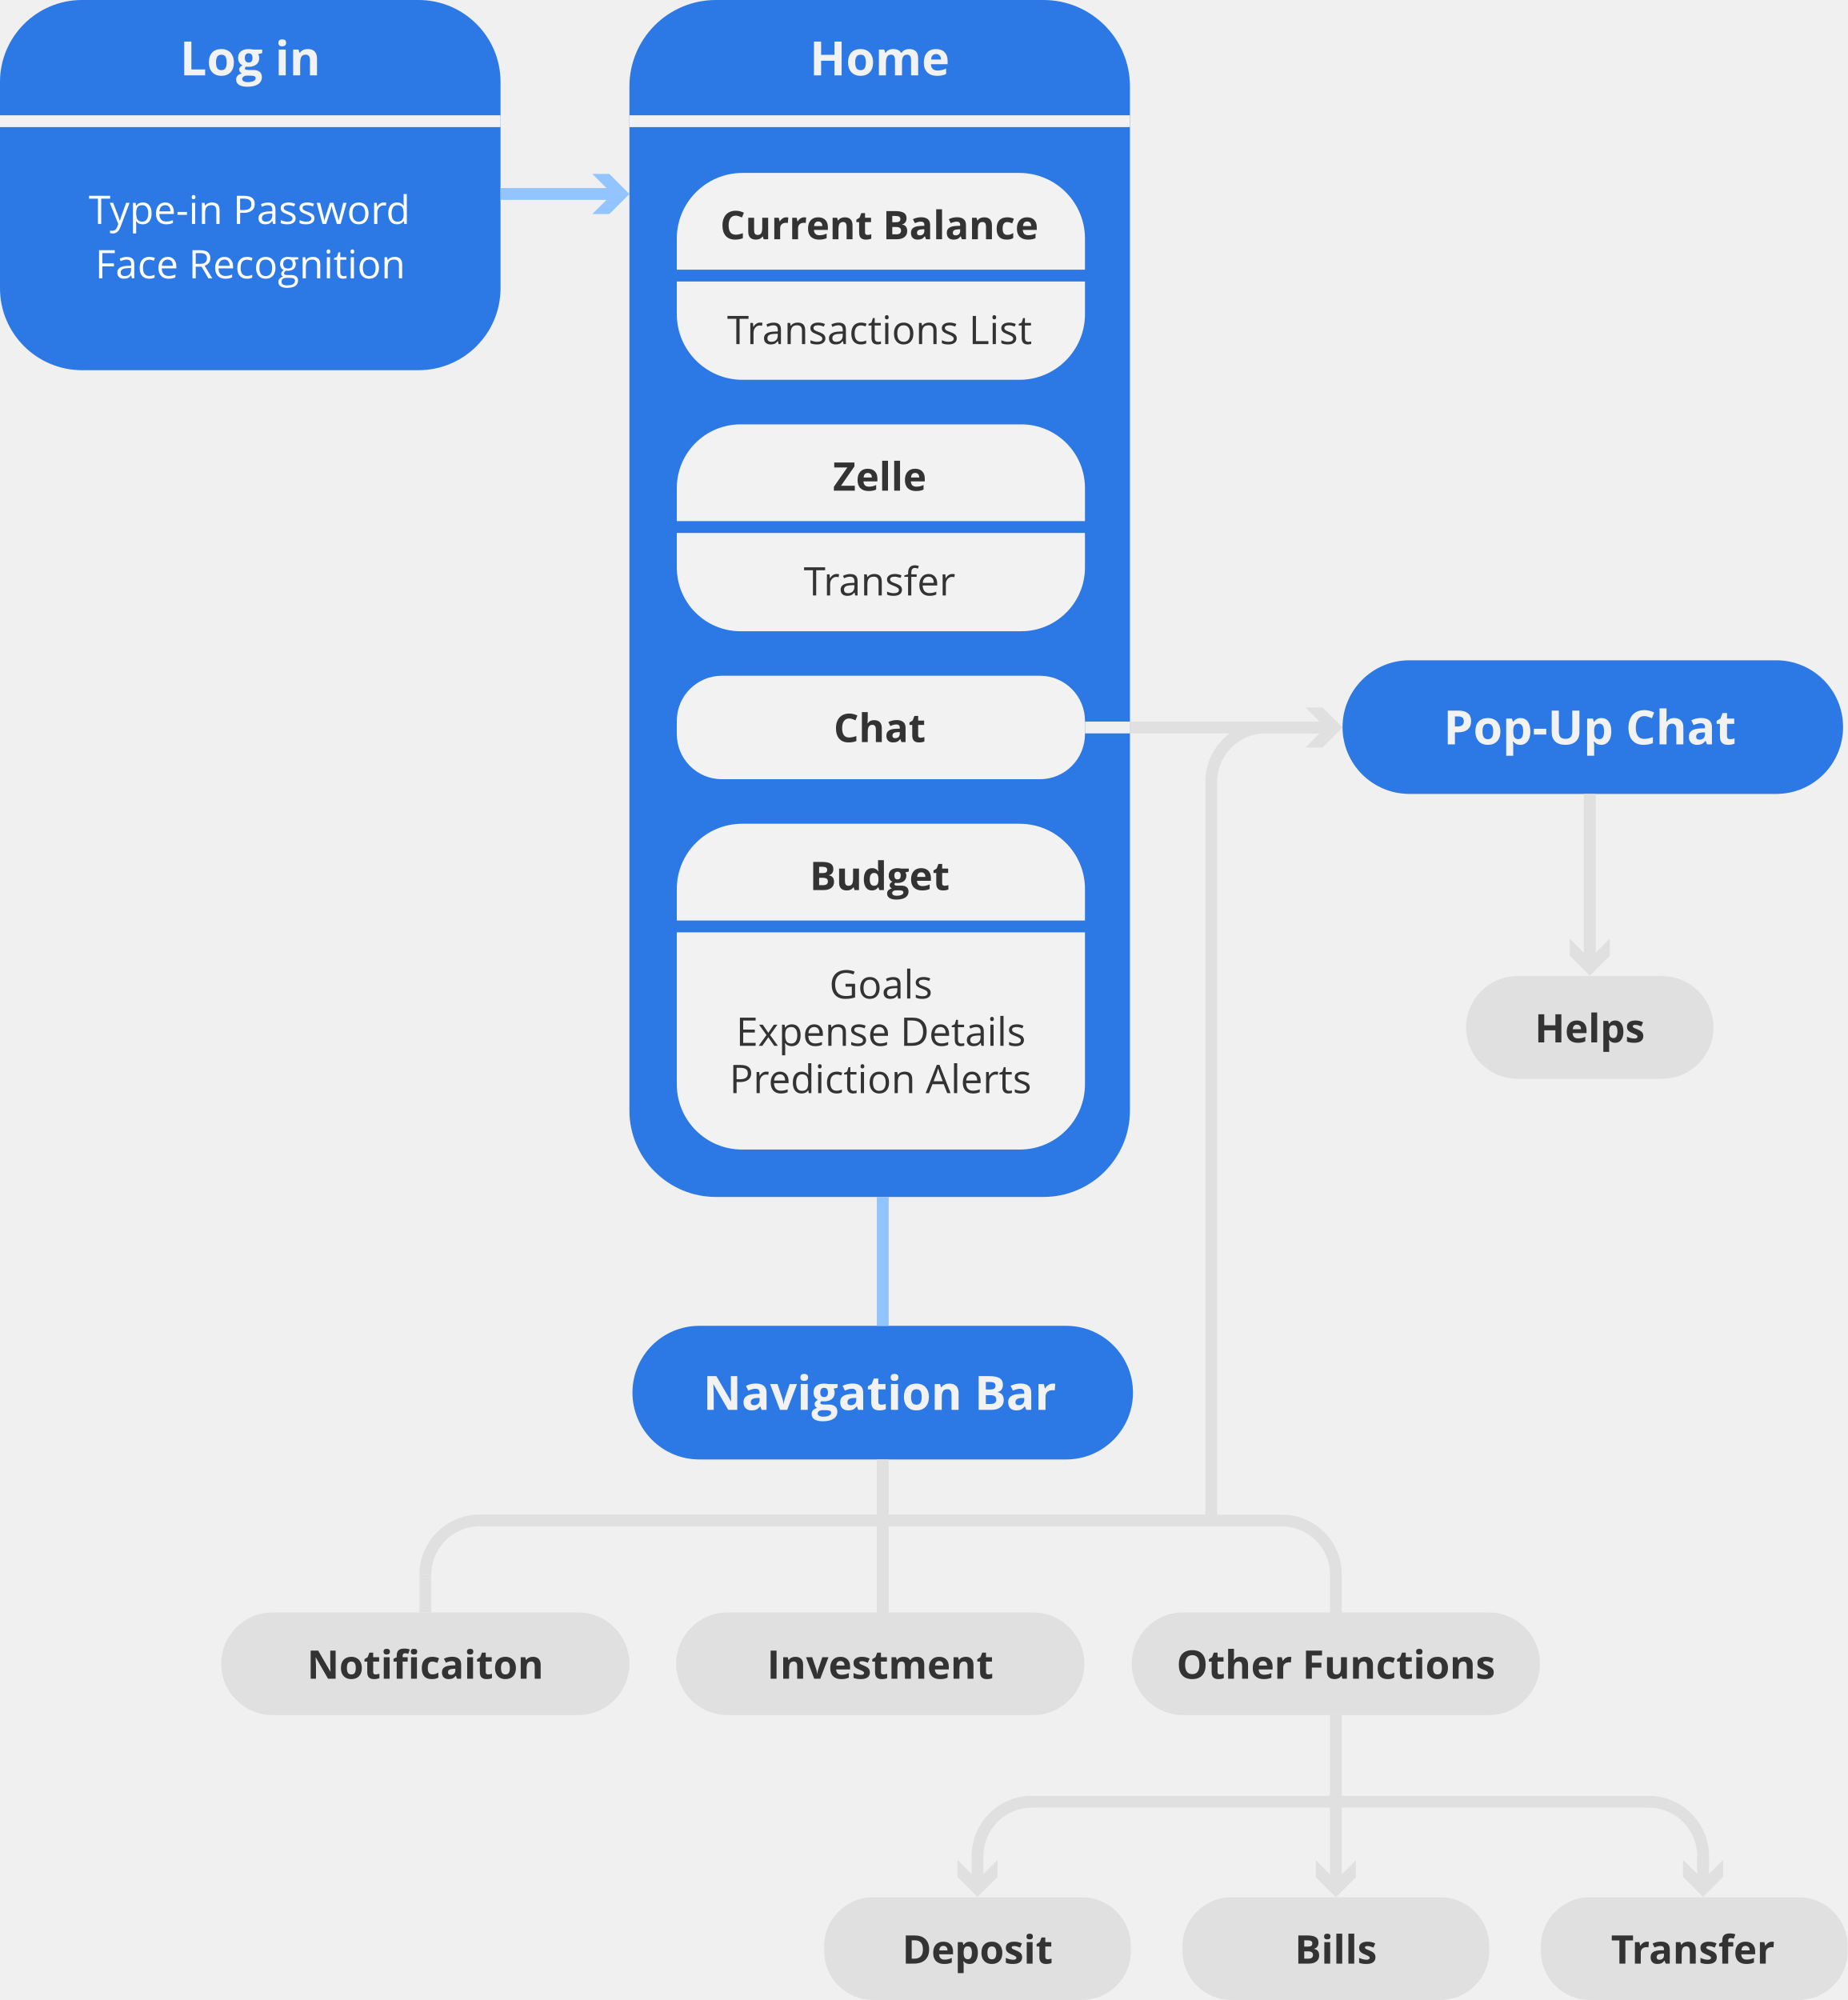
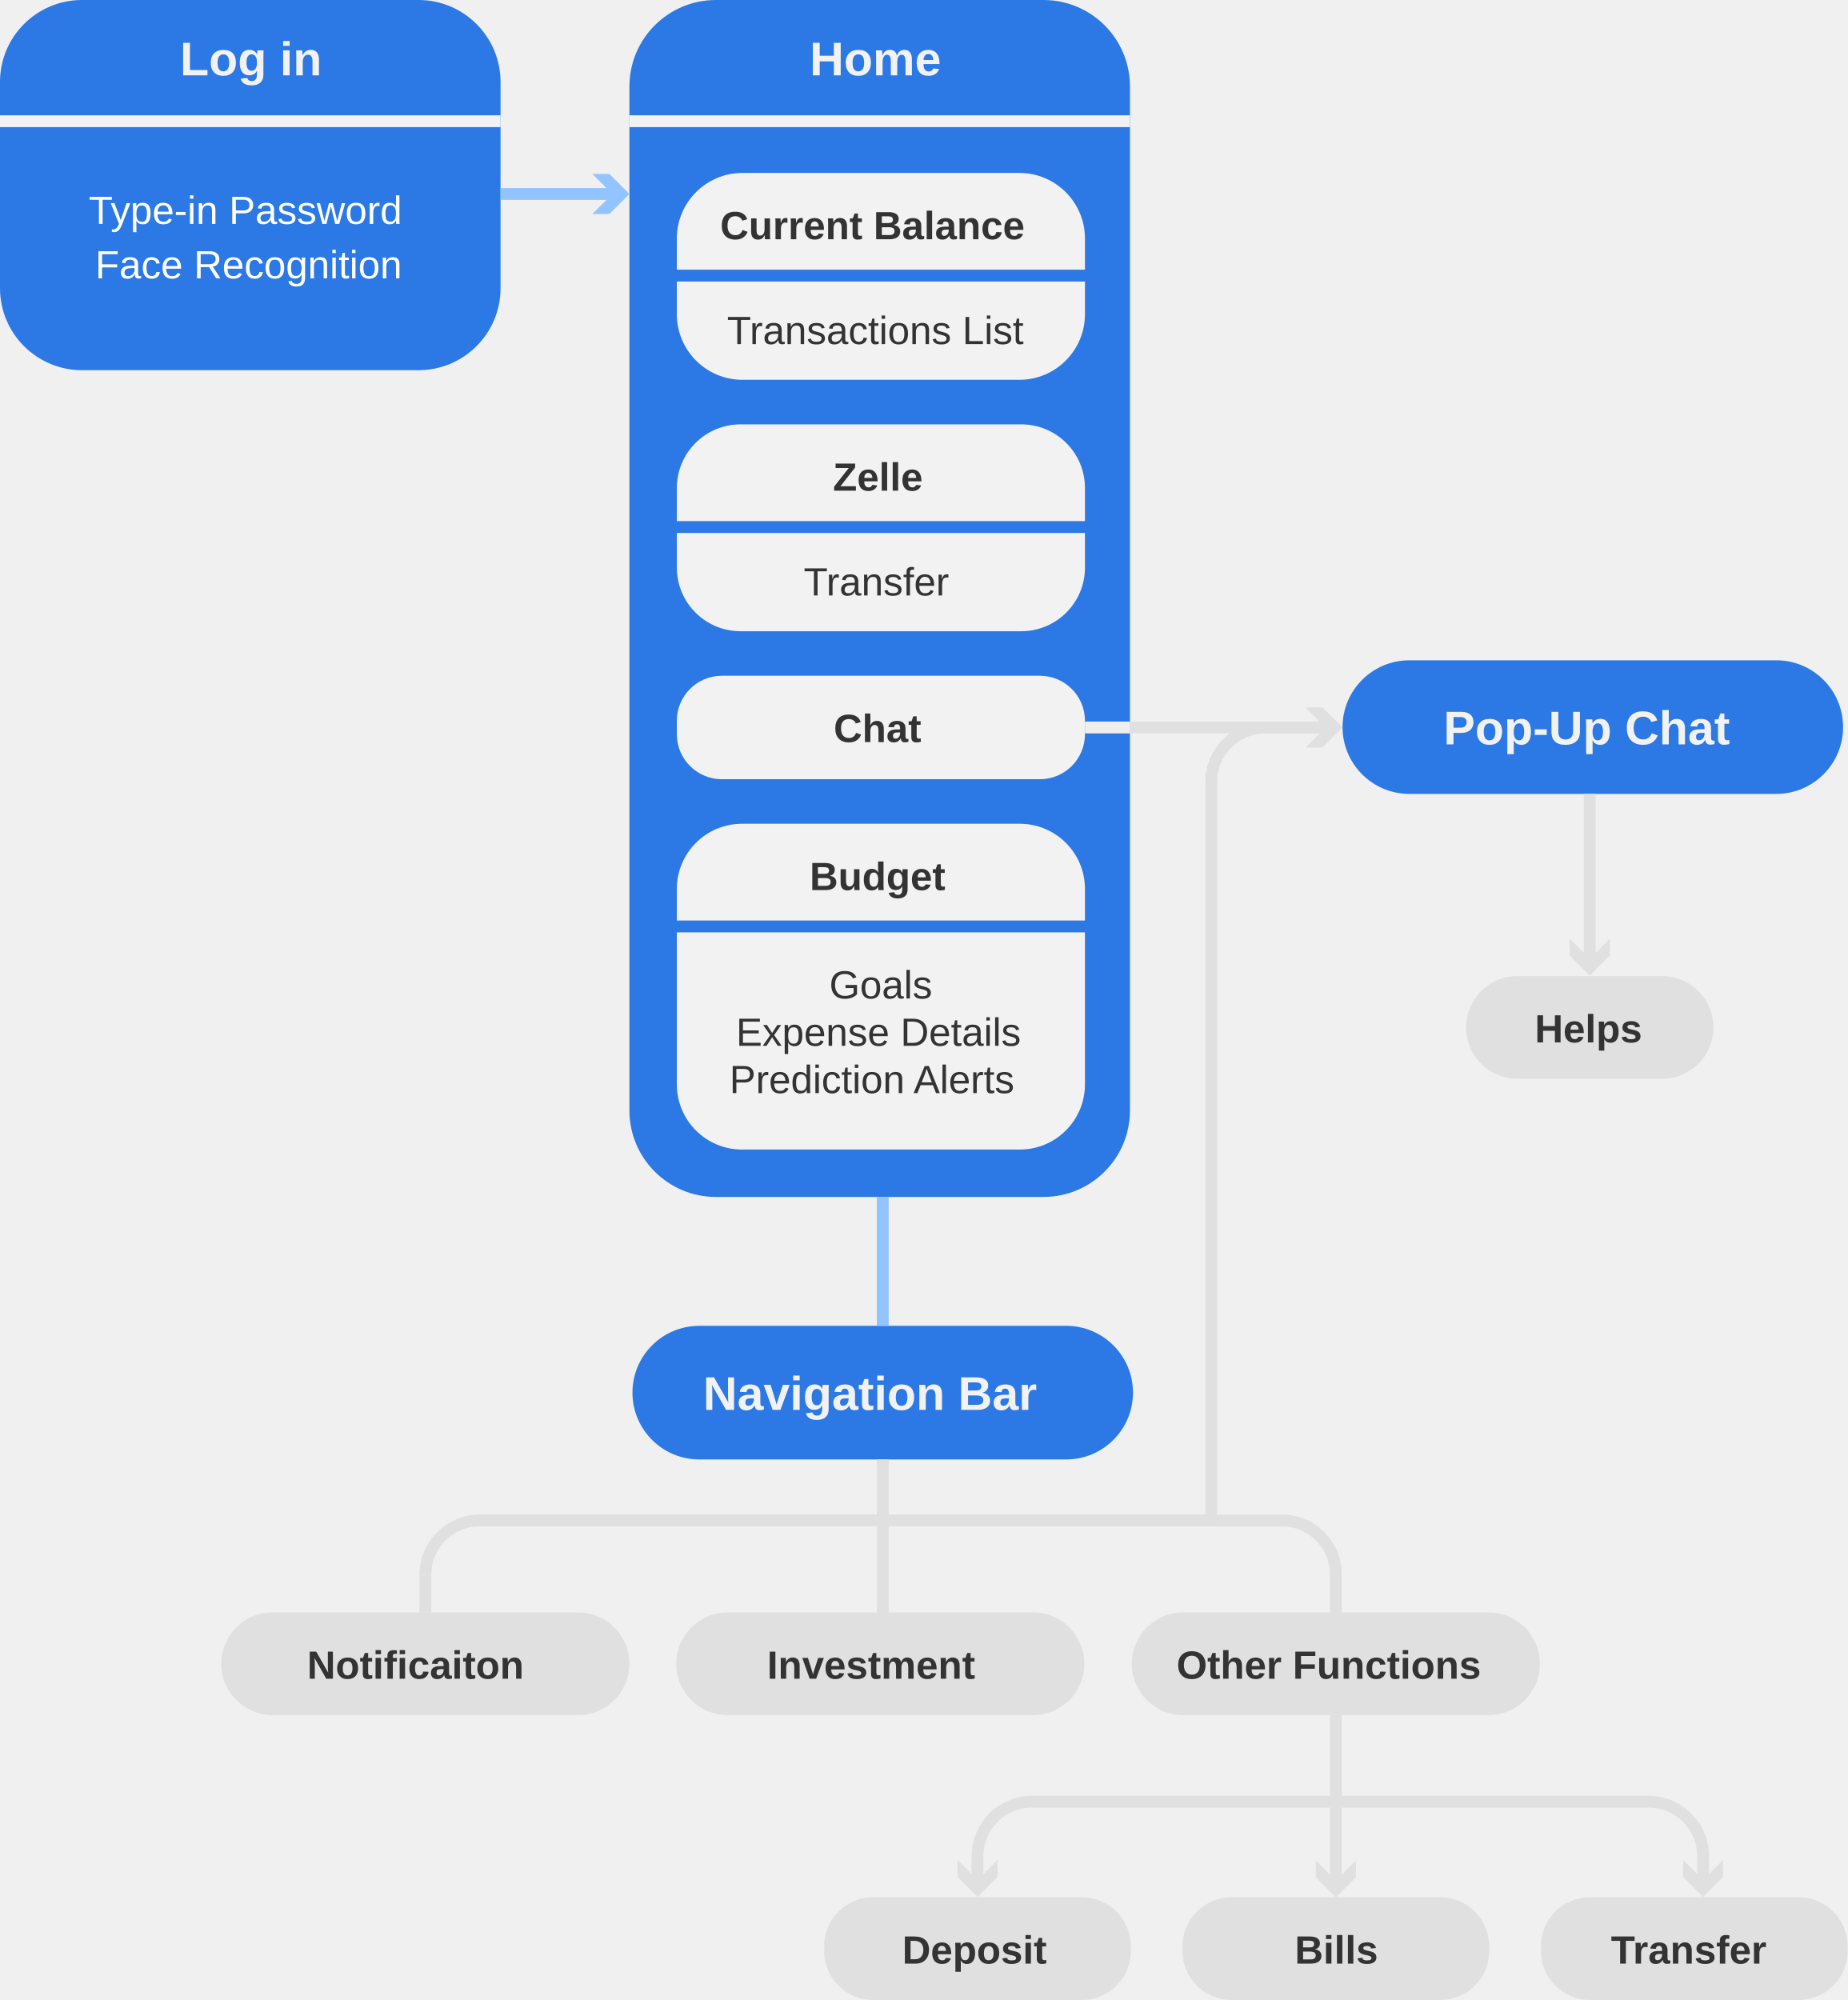
<svg xmlns="http://www.w3.org/2000/svg" id="Layer_2" data-name="Layer 2" viewBox="0 0 468.59 507.26">
  <defs>
    <style>
+       @font-face {
+         font-family: 'Manrope', 'Gill Sans MT';
+       }
      .cls-1 {
        stroke: #efefef;
      }

      .cls-1, .cls-2, .cls-3, .cls-4, .cls-5 {
        fill: none;
        stroke-miterlimit: 10;
        stroke-width: 3px;
      }

      .cls-2 {
        stroke: #92c4ff;
      }

      .cls-6 {
        fill: #92c4ff;
      }

      .cls-6, .cls-7, .cls-8, .cls-9 {
        stroke-width: 0px;
      }

      .cls-7 {
        fill: #e0e0e0;
      }

      .cls-10, .cls-11, .cls-12 {
        font-size: 10px;
      }

      .cls-10, .cls-13 {
-         font-family: OpenSans-Bold, 'Open Sans';
+         font-family: 'arial';
        font-weight: 700;
      }

      .cls-10, .cls-12 {
        fill: #333;
      }

      .cls-11 {
        fill: #fff;
      }

      .cls-11, .cls-12 {
-         font-family: OpenSans, 'Open Sans';
+         font-family: 'arial';
      }

      .cls-8 {
        fill: #2c78e5;
      }

      .cls-13 {
        font-size: 12px;
      }

      .cls-13, .cls-9 {
        fill: #f2f2f2;
      }

      .cls-3 {
        stroke: #f2f2f2;
      }

      .cls-4 {
        stroke: #e0e0e0;
      }

      .cls-5 {
        stroke: #2c78e5;
      }
    </style>
  </defs>
  <g id="Layer_1-2" data-name="Layer 1">
    <rect class="cls-8" x="160.41" y="336.27" width="126.95" height="33.89" rx="16.95" ry="16.95" />
    <rect class="cls-8" width="126.95" height="93.89" rx="20.8" ry="20.8" />
    <text class="cls-13" transform="translate(45.65 19.11)">
      <tspan x="0" y="0">Log in</tspan>
    </text>
    <text class="cls-11" transform="translate(22.5 56.8)">
      <tspan x="0" y="0">Type-in Password</tspan>
    </text>
    <text class="cls-11" transform="translate(24.14 70.6)">
      <tspan x="0" y="0">Face Recognition</tspan>
    </text>
    <line class="cls-3" x1="126.95" y1="30.74" y2="30.74" />
    <text class="cls-13" transform="translate(178.32 357.59)">
      <tspan x="0" y="0">Navigation Bar</tspan>
    </text>
    <rect class="cls-8" x="340.51" y="167.47" width="126.95" height="33.89" rx="16.95" ry="16.95" />
    <text class="cls-13" transform="translate(366.12 188.79)">
      <tspan x="0" y="0">Pop-Up Chat</tspan>
    </text>
    <rect class="cls-8" x="159.64" width="126.95" height="303.58" rx="21.93" ry="21.93" />
    <text class="cls-13" transform="translate(205.37 19.11)">
      <tspan x="0" y="0">Home</tspan>
    </text>
    <line class="cls-3" x1="286.59" y1="30.74" x2="159.64" y2="30.74" />
    <rect class="cls-9" x="171.66" y="43.86" width="103.52" height="52.47" rx="16.65" ry="16.65" />
    <text class="cls-10" transform="translate(182.66 60.68)">
      <tspan x="0" y="0">Current Balance</tspan>
    </text>
    <line class="cls-5" x1="169.42" y1="69.9" x2="280.44" y2="69.9" />
    <text class="cls-12" transform="translate(184.41 87.27)">
      <tspan x="0" y="0">Transactions List</tspan>
    </text>
    <rect class="cls-9" x="171.66" y="107.63" width="103.52" height="52.47" rx="16.16" ry="16.16" />
    <text class="cls-10" transform="translate(211.26 124.45)">
      <tspan x="0" y="0">Zelle</tspan>
    </text>
    <line class="cls-5" x1="169.42" y1="133.67" x2="280.44" y2="133.67" />
    <text class="cls-12" transform="translate(203.84 151.03)">
      <tspan x="0" y="0">Transfer</tspan>
    </text>
    <rect class="cls-9" x="171.66" y="171.39" width="103.52" height="26.24" rx="11.43" ry="11.43" />
    <text class="cls-10" transform="translate(211.45 188.21)">
      <tspan x="0" y="0">Chat</tspan>
    </text>
    <rect class="cls-9" x="171.66" y="208.93" width="103.52" height="82.63" rx="16.54" ry="16.54" />
    <text class="cls-10" transform="translate(205.35 225.75)">
      <tspan x="0" y="0">Budget</tspan>
    </text>
    <line class="cls-5" x1="169.42" y1="234.97" x2="280.44" y2="234.97" />
    <text class="cls-12" transform="translate(210.33 253.25)">
      <tspan x="0" y="0">Goals</tspan>
      <tspan x="-23.65" y="12">Expense Details</tspan>
      <tspan x="-25.32" y="24">Prediction Alerts</tspan>
    </text>
    <g>
      <line class="cls-2" x1="126.95" y1="49.2" x2="156.21" y2="49.2" />
      <polygon class="cls-6" points="150.23 54.28 155.32 49.2 150.23 44.11 154.55 44.11 159.64 49.2 154.55 54.28 150.23 54.28" />
    </g>
    <g>
      <line class="cls-4" x1="286.59" y1="184.51" x2="337.08" y2="184.51" />
      <polygon class="cls-7" points="331.11 189.6 336.19 184.51 331.11 179.43 335.42 179.43 340.51 184.51 335.42 189.6 331.11 189.6" />
    </g>
    <line class="cls-2" x1="223.89" y1="336.27" x2="223.89" y2="303.58" />
    <rect class="cls-7" x="56.11" y="408.96" width="103.52" height="26.04" rx="13.02" ry="13.02" />
    <text class="cls-10" transform="translate(77.89 425.78)">
      <tspan x="0" y="0">Notificaiton</tspan>
    </text>
    <rect class="cls-7" x="171.51" y="408.96" width="103.52" height="26.04" rx="13.02" ry="13.02" />
    <text class="cls-10" transform="translate(194.55 425.78)">
      <tspan x="0" y="0">Investment</tspan>
    </text>
    <rect class="cls-7" x="287.05" y="408.96" width="103.52" height="26.04" rx="13.02" ry="13.02" />
    <text class="cls-10" transform="translate(298.41 425.78)">
      <tspan x="0" y="0">Other Functions</tspan>
    </text>
    <rect class="cls-7" x="371.84" y="247.57" width="62.74" height="26.04" rx="13.02" ry="13.02" />
    <text class="cls-10" transform="translate(389.26 264.39)">
      <tspan x="0" y="0">Helps</tspan>
    </text>
    <rect class="cls-7" x="209.04" y="481.21" width="77.77" height="26.04" rx="12.37" ry="12.37" />
    <text class="cls-10" transform="translate(228.83 498.03)">
      <tspan x="0" y="0">Deposit</tspan>
    </text>
    <rect class="cls-7" x="299.93" y="481.21" width="77.77" height="26.04" rx="12.37" ry="12.37" />
    <text class="cls-10" transform="translate(328.39 498.03)">
      <tspan x="0" y="0">Bills</tspan>
    </text>
    <rect class="cls-7" x="390.83" y="481.21" width="77.77" height="26.04" rx="12.37" ry="12.37" />
    <text class="cls-10" transform="translate(408.59 498.03)">
      <tspan x="0" y="0">Transfer</tspan>
    </text>
    <path class="cls-4" d="M107.88,399.45h0c0-7.64,6.19-13.83,13.83-13.83h185.5s0-173.98,0-173.98v-13.34c0-7.61,6.17-13.78,13.78-13.78h12.95" />
    <g>
      <path class="cls-4" d="M431.96,477.69v-6.89c0-7.64-6.19-13.83-13.83-13.83h-156.37c-7.64,0-13.83,6.19-13.83,13.83v6.89" />
      <polygon class="cls-7" points="437.04 471.71 431.96 476.8 426.87 471.71 426.87 476.03 431.96 481.11 437.04 476.03 437.04 471.71" />
      <polygon class="cls-7" points="242.84 471.71 247.92 476.8 253.01 471.71 253.01 476.03 247.92 481.11 242.84 476.03 242.84 471.71" />
    </g>
    <line class="cls-4" x1="223.89" y1="409.13" x2="223.89" y2="370.16" />
    <g>
      <line class="cls-4" x1="403.21" y1="201.36" x2="403.21" y2="244.04" />
      <polygon class="cls-7" points="398.13 238.07 403.21 243.16 408.3 238.07 408.3 242.39 403.21 247.47 398.13 242.39 398.13 238.07" />
    </g>
    <g>
      <line class="cls-4" x1="338.82" y1="435" x2="338.82" y2="477.79" />
      <polygon class="cls-7" points="333.73 471.81 338.82 476.9 343.9 471.81 343.9 476.13 338.82 481.21 333.73 476.13 333.73 471.81" />
    </g>
    <line class="cls-4" x1="107.88" y1="399.45" x2="107.88" y2="408.96" />
    <path class="cls-4" d="M338.82,409.13v-9.78c0-7.57-6.13-13.7-13.7-13.7h-17.9" />
    <line class="cls-1" x1="275.19" y1="184.51" x2="286.59" y2="184.51" />
  </g>
</svg>
